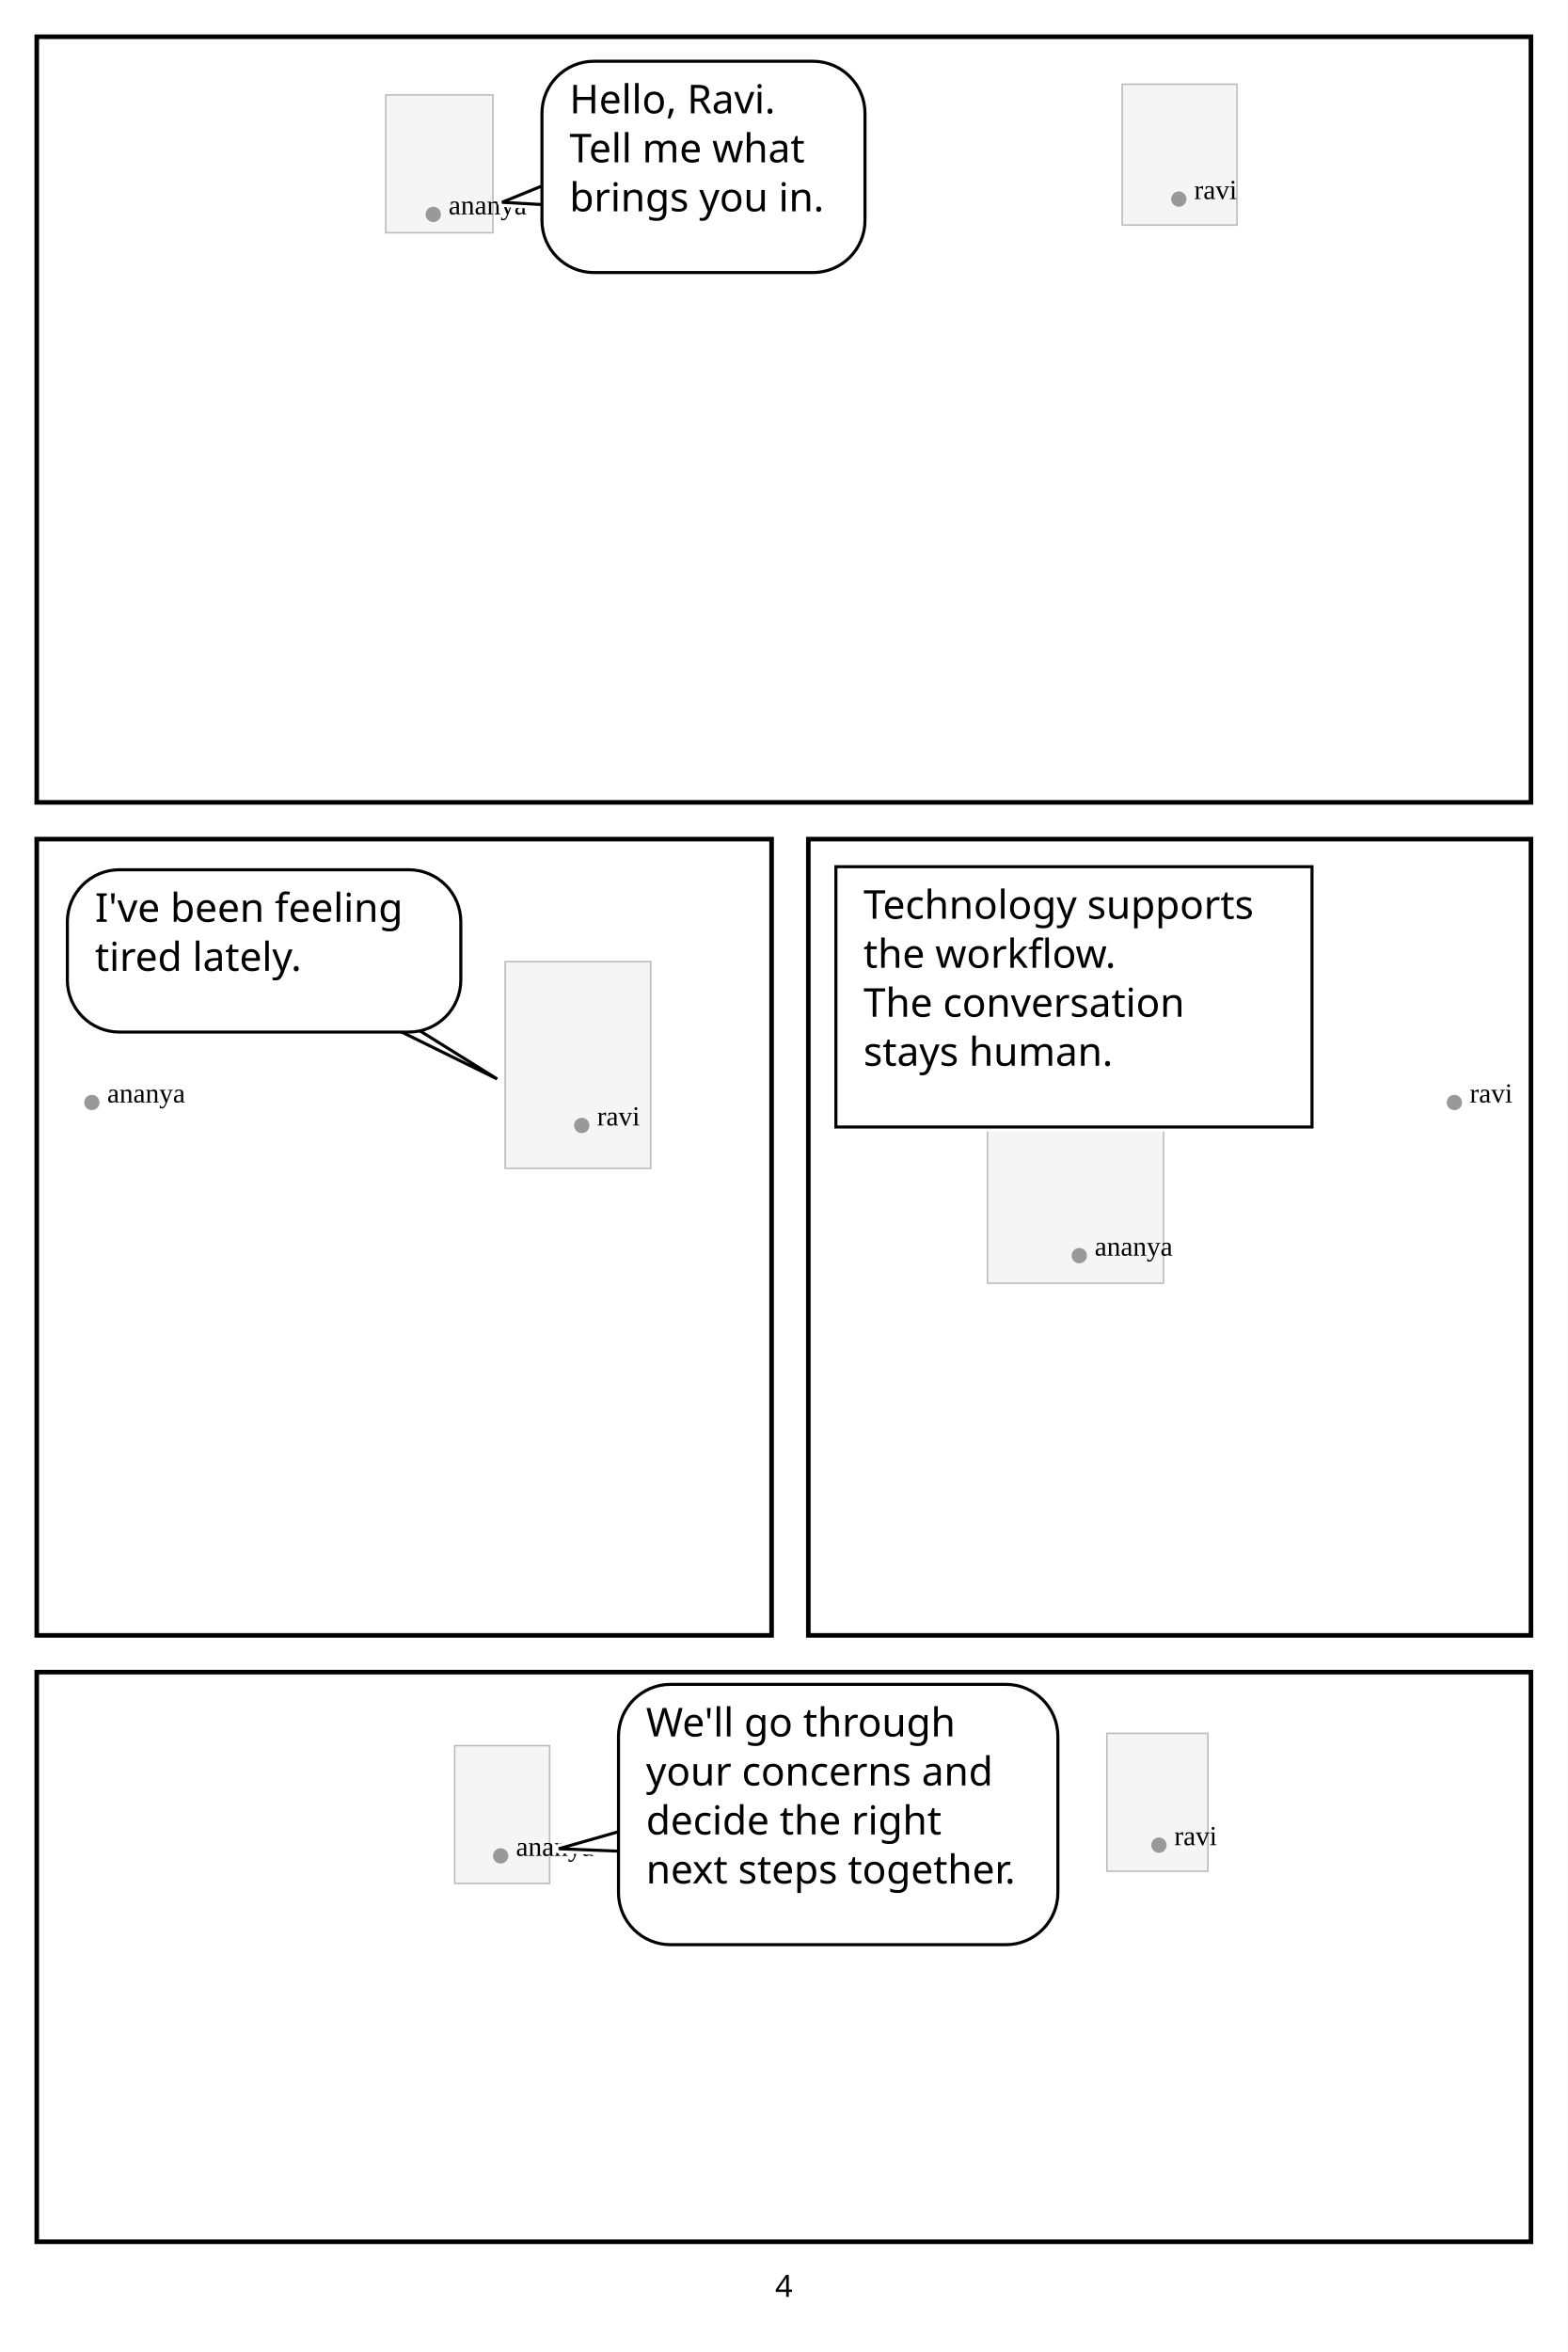
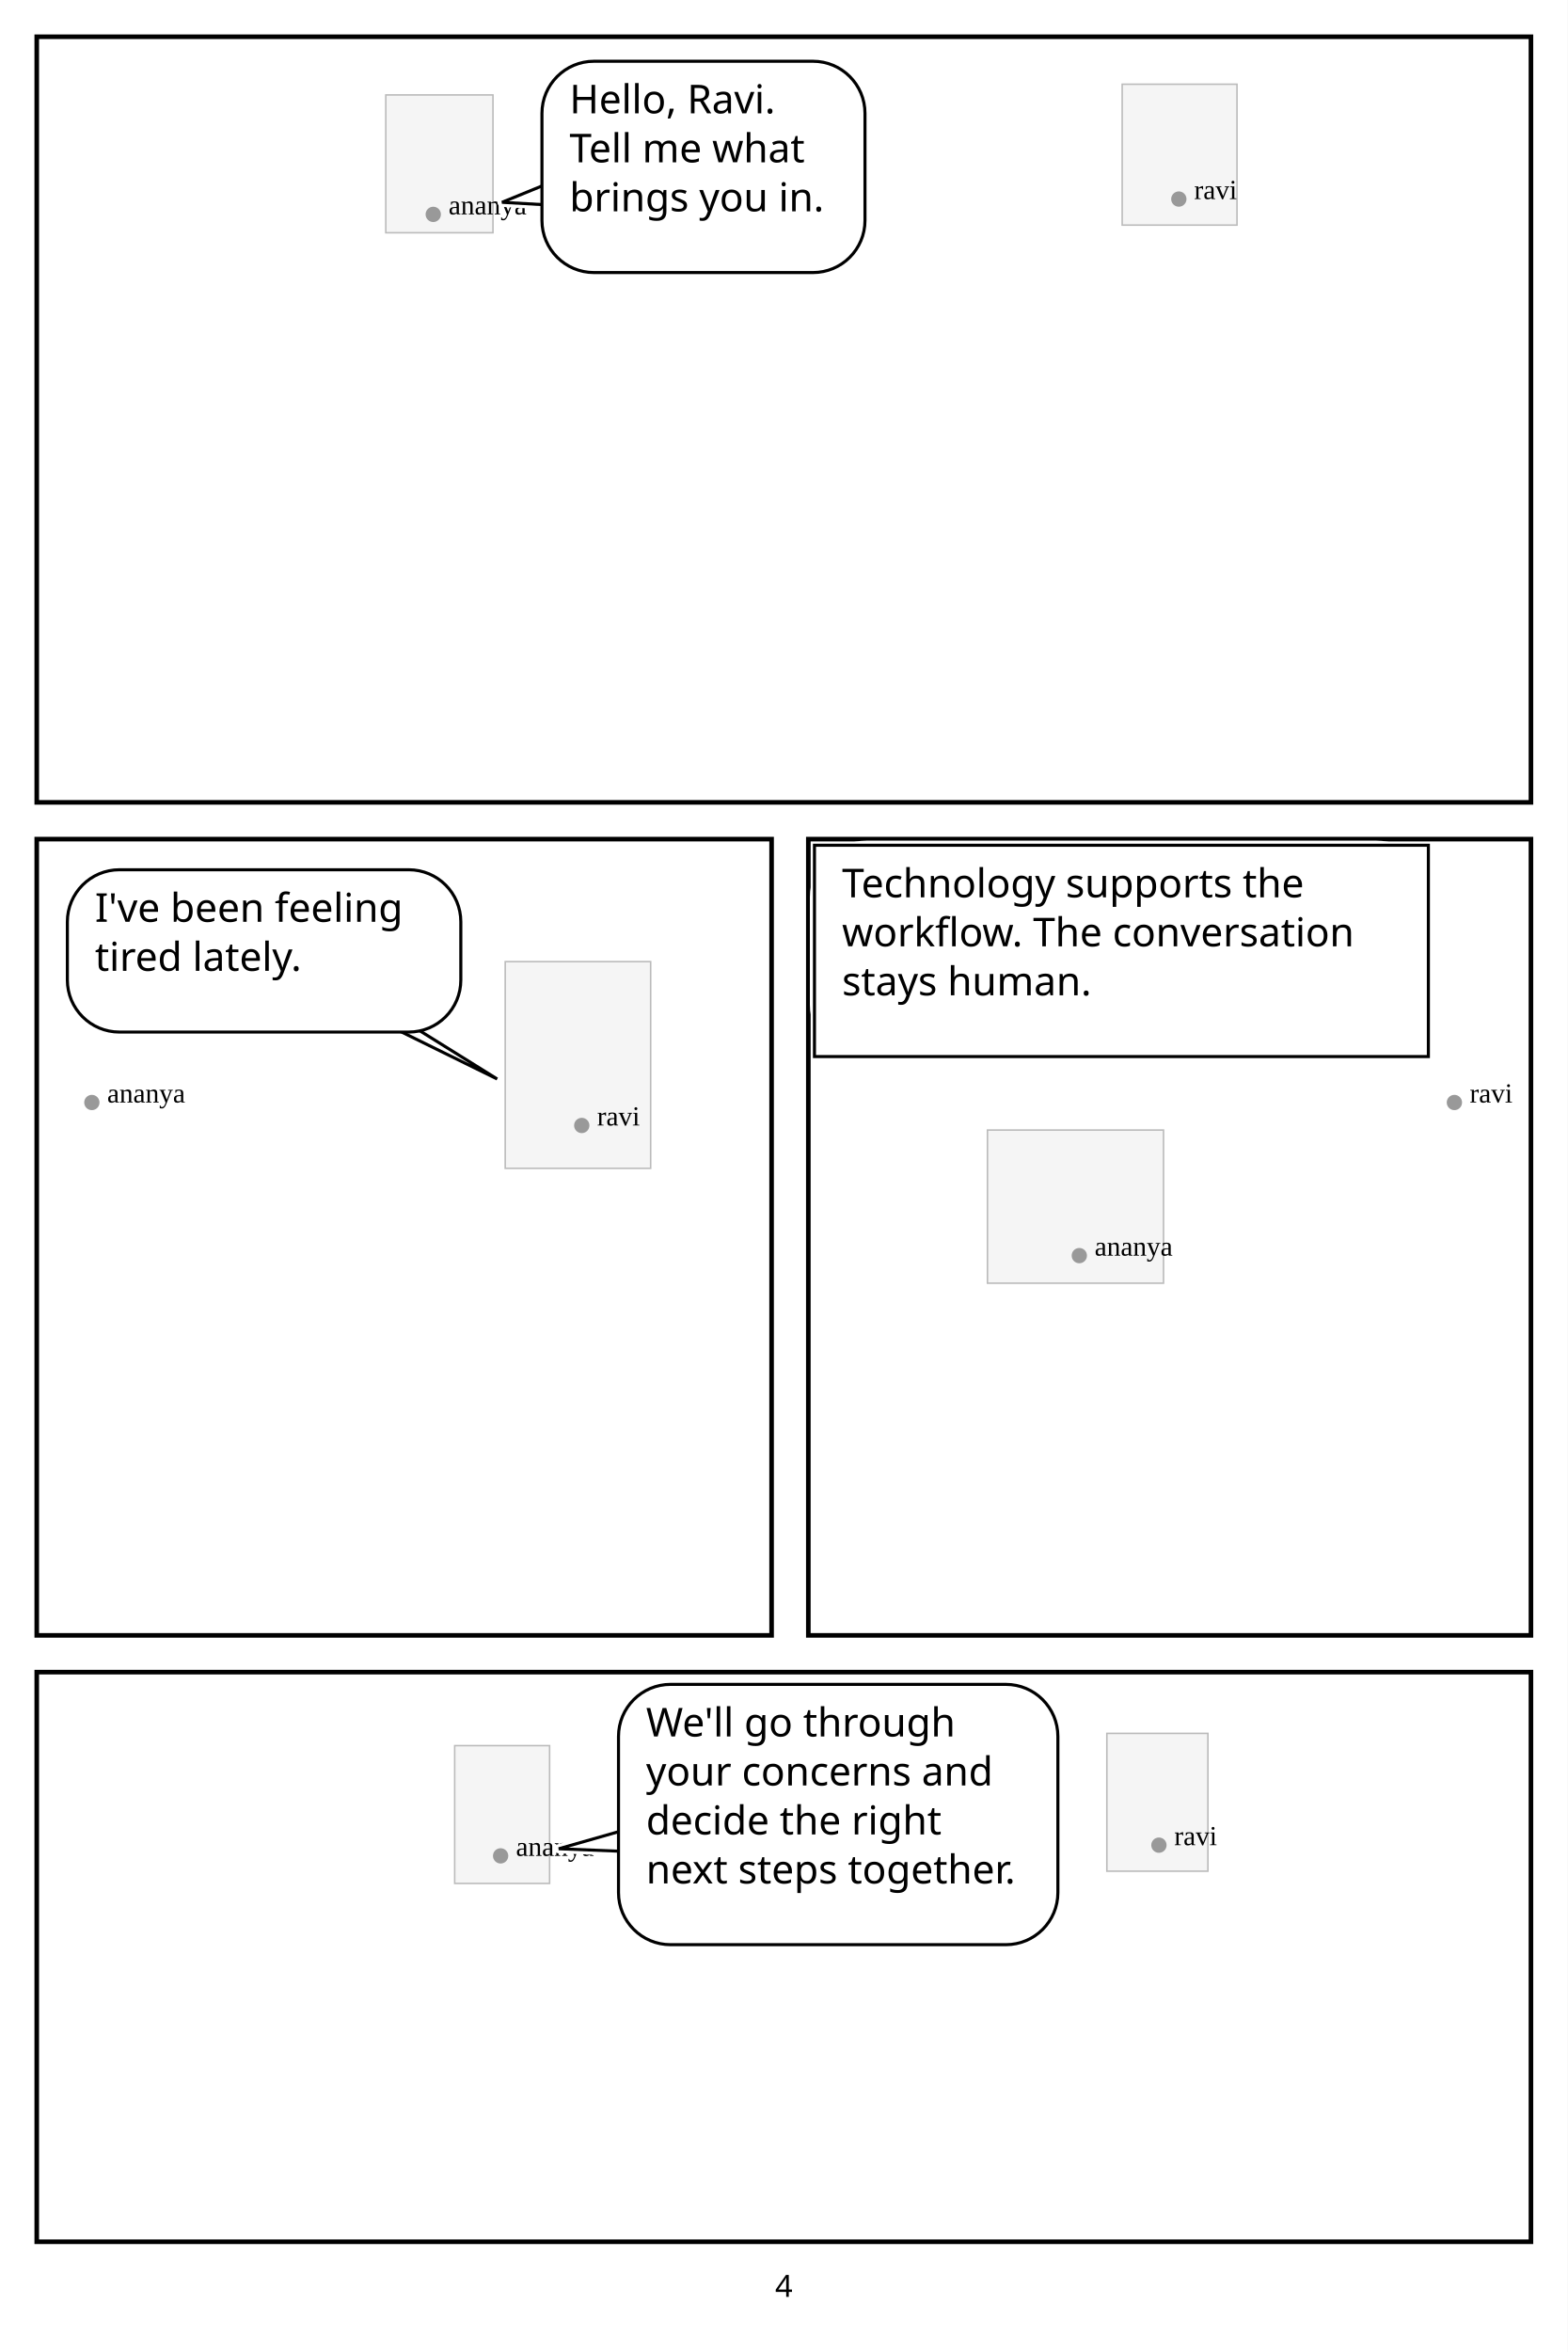
<svg xmlns="http://www.w3.org/2000/svg" width="1024" height="1536" viewBox="0 0 1024 1536">
  <rect width="1024" height="1536" fill="white" />
  <rect x="252" y="62" width="70" height="90" fill="#f5f5f5" stroke="#bbb" />
  <circle cx="283" cy="140" r="5" fill="#999" />
  <text x="293" y="140" font-size="18">ananya</text>
  <rect x="733" y="55" width="75" height="92" fill="#f5f5f5" stroke="#bbb" />
  <circle cx="770" cy="130" r="5" fill="#999" />
  <text x="780" y="130" font-size="18">ravi</text>
  <rect x="24" y="24" width="976" height="500" fill="none" stroke="black" stroke-width="3" />
  <rect x="354" y="40" width="211" height="138" rx="34" fill="white" stroke="white" stroke-width="6" />
  <path d="M 357.94 119.838 L 327.91 132.112 L 357.94 133.838 Z" fill="white" stroke="white" stroke-width="6" stroke-linejoin="round" />
  <path data-speaker="ananya" d="M 357.94 119.838 L 327.91 132.112 L 357.94 133.838" fill="white" stroke="black" stroke-width="2" />
  <rect x="354" y="40" width="211" height="138" rx="34" fill="white" stroke="black" stroke-width="2" />
  <text x="372" y="74" font-family="Meiryo,MS Gothic,sans-serif" font-size="26" fill="black">Hello, Ravi. </text>
  <text x="372" y="106" font-family="Meiryo,MS Gothic,sans-serif" font-size="26" fill="black">Tell me what </text>
  <text x="372" y="138" font-family="Meiryo,MS Gothic,sans-serif" font-size="26" fill="black">brings you in.</text>
  <rect x="330" y="628" width="95" height="135" fill="#f5f5f5" stroke="#bbb" />
  <circle cx="380" cy="735" r="5" fill="#999" />
  <text x="390" y="735" font-size="18">ravi</text>
  <circle cx="60" cy="720" r="5" fill="#999" />
  <text x="70" y="720" font-size="18">ananya</text>
  <rect x="24" y="548" width="480" height="520" fill="none" stroke="black" stroke-width="3" />
  <rect x="44" y="568" width="257" height="106" rx="34" fill="white" stroke="white" stroke-width="6" />
  <path d="M 258.464 672.074 L 324.741 704.641 L 272.464 672.074 Z" fill="white" stroke="white" stroke-width="6" stroke-linejoin="round" />
  <path data-speaker="ravi" d="M 258.464 672.074 L 324.741 704.641 L 272.464 672.074" fill="white" stroke="black" stroke-width="2" />
  <rect x="44" y="568" width="257" height="106" rx="34" fill="white" stroke="black" stroke-width="2" />
  <text x="62" y="602" font-family="Meiryo,MS Gothic,sans-serif" font-size="26" fill="black">I've been feeling </text>
  <text x="62" y="634" font-family="Meiryo,MS Gothic,sans-serif" font-size="26" fill="black">tired lately.</text>
  <rect x="645" y="738" width="115" height="100" fill="#f5f5f5" stroke="#bbb" />
  <circle cx="705" cy="820" r="5" fill="#999" />
  <text x="715" y="820" font-size="18">ananya</text>
  <circle cx="950" cy="720" r="5" fill="#999" />
  <text x="960" y="720" font-size="18">ravi</text>
  <rect x="528" y="548" width="472" height="520" fill="none" stroke="black" stroke-width="3" />
-   <rect x="546" y="566" width="311" height="170" rx="34" fill="white" stroke="white" stroke-width="6" />
-   <rect x="546" y="566" width="311" height="170" fill="white" stroke="black" stroke-width="2" />
-   <text x="564" y="600" font-family="Meiryo,MS Gothic,sans-serif" font-size="26" fill="black">Technology supports </text>
-   <text x="564" y="632" font-family="Meiryo,MS Gothic,sans-serif" font-size="26" fill="black">the workflow. </text>
-   <text x="564" y="664" font-family="Meiryo,MS Gothic,sans-serif" font-size="26" fill="black">The conversation </text>
-   <text x="564" y="696" font-family="Meiryo,MS Gothic,sans-serif" font-size="26" fill="black">stays human.</text>
+   <rect x="532" y="552" width="401" height="138" rx="34" fill="white" stroke="white" stroke-width="6" />
+   <rect x="532" y="552" width="401" height="138" fill="white" stroke="black" stroke-width="2" />
+   <text x="550" y="586" font-family="Meiryo,MS Gothic,sans-serif" font-size="26" fill="black">Technology supports the </text>
+   <text x="550" y="618" font-family="Meiryo,MS Gothic,sans-serif" font-size="26" fill="black">workflow. The conversation </text>
+   <text x="550" y="650" font-family="Meiryo,MS Gothic,sans-serif" font-size="26" fill="black">stays human.</text>
  <rect x="297" y="1140" width="62" height="90" fill="#f5f5f5" stroke="#bbb" />
  <circle cx="327" cy="1212" r="5" fill="#999" />
  <text x="337" y="1212" font-size="18">ananya</text>
  <rect x="723" y="1132" width="66" height="90" fill="#f5f5f5" stroke="#bbb" />
  <circle cx="757" cy="1205" r="5" fill="#999" />
  <text x="767" y="1205" font-size="18">ravi</text>
  <rect x="24" y="1092" width="976" height="372" fill="none" stroke="black" stroke-width="3" />
  <rect x="404" y="1100" width="287" height="170" rx="34" fill="white" stroke="white" stroke-width="6" />
  <path d="M 407.97 1195.085 L 364.956 1207.352 L 407.97 1209.085 Z" fill="white" stroke="white" stroke-width="6" stroke-linejoin="round" />
  <path data-speaker="ananya" d="M 407.97 1195.085 L 364.956 1207.352 L 407.97 1209.085" fill="white" stroke="black" stroke-width="2" />
  <rect x="404" y="1100" width="287" height="170" rx="34" fill="white" stroke="black" stroke-width="2" />
  <text x="422" y="1134" font-family="Meiryo,MS Gothic,sans-serif" font-size="26" fill="black">We'll go through </text>
  <text x="422" y="1166" font-family="Meiryo,MS Gothic,sans-serif" font-size="26" fill="black">your concerns and </text>
  <text x="422" y="1198" font-family="Meiryo,MS Gothic,sans-serif" font-size="26" fill="black">decide the right </text>
  <text x="422" y="1230" font-family="Meiryo,MS Gothic,sans-serif" font-size="26" fill="black">next steps together.</text>
  <text x="512" y="1500" text-anchor="middle" font-family="sans-serif" font-size="20">4</text>
</svg>
